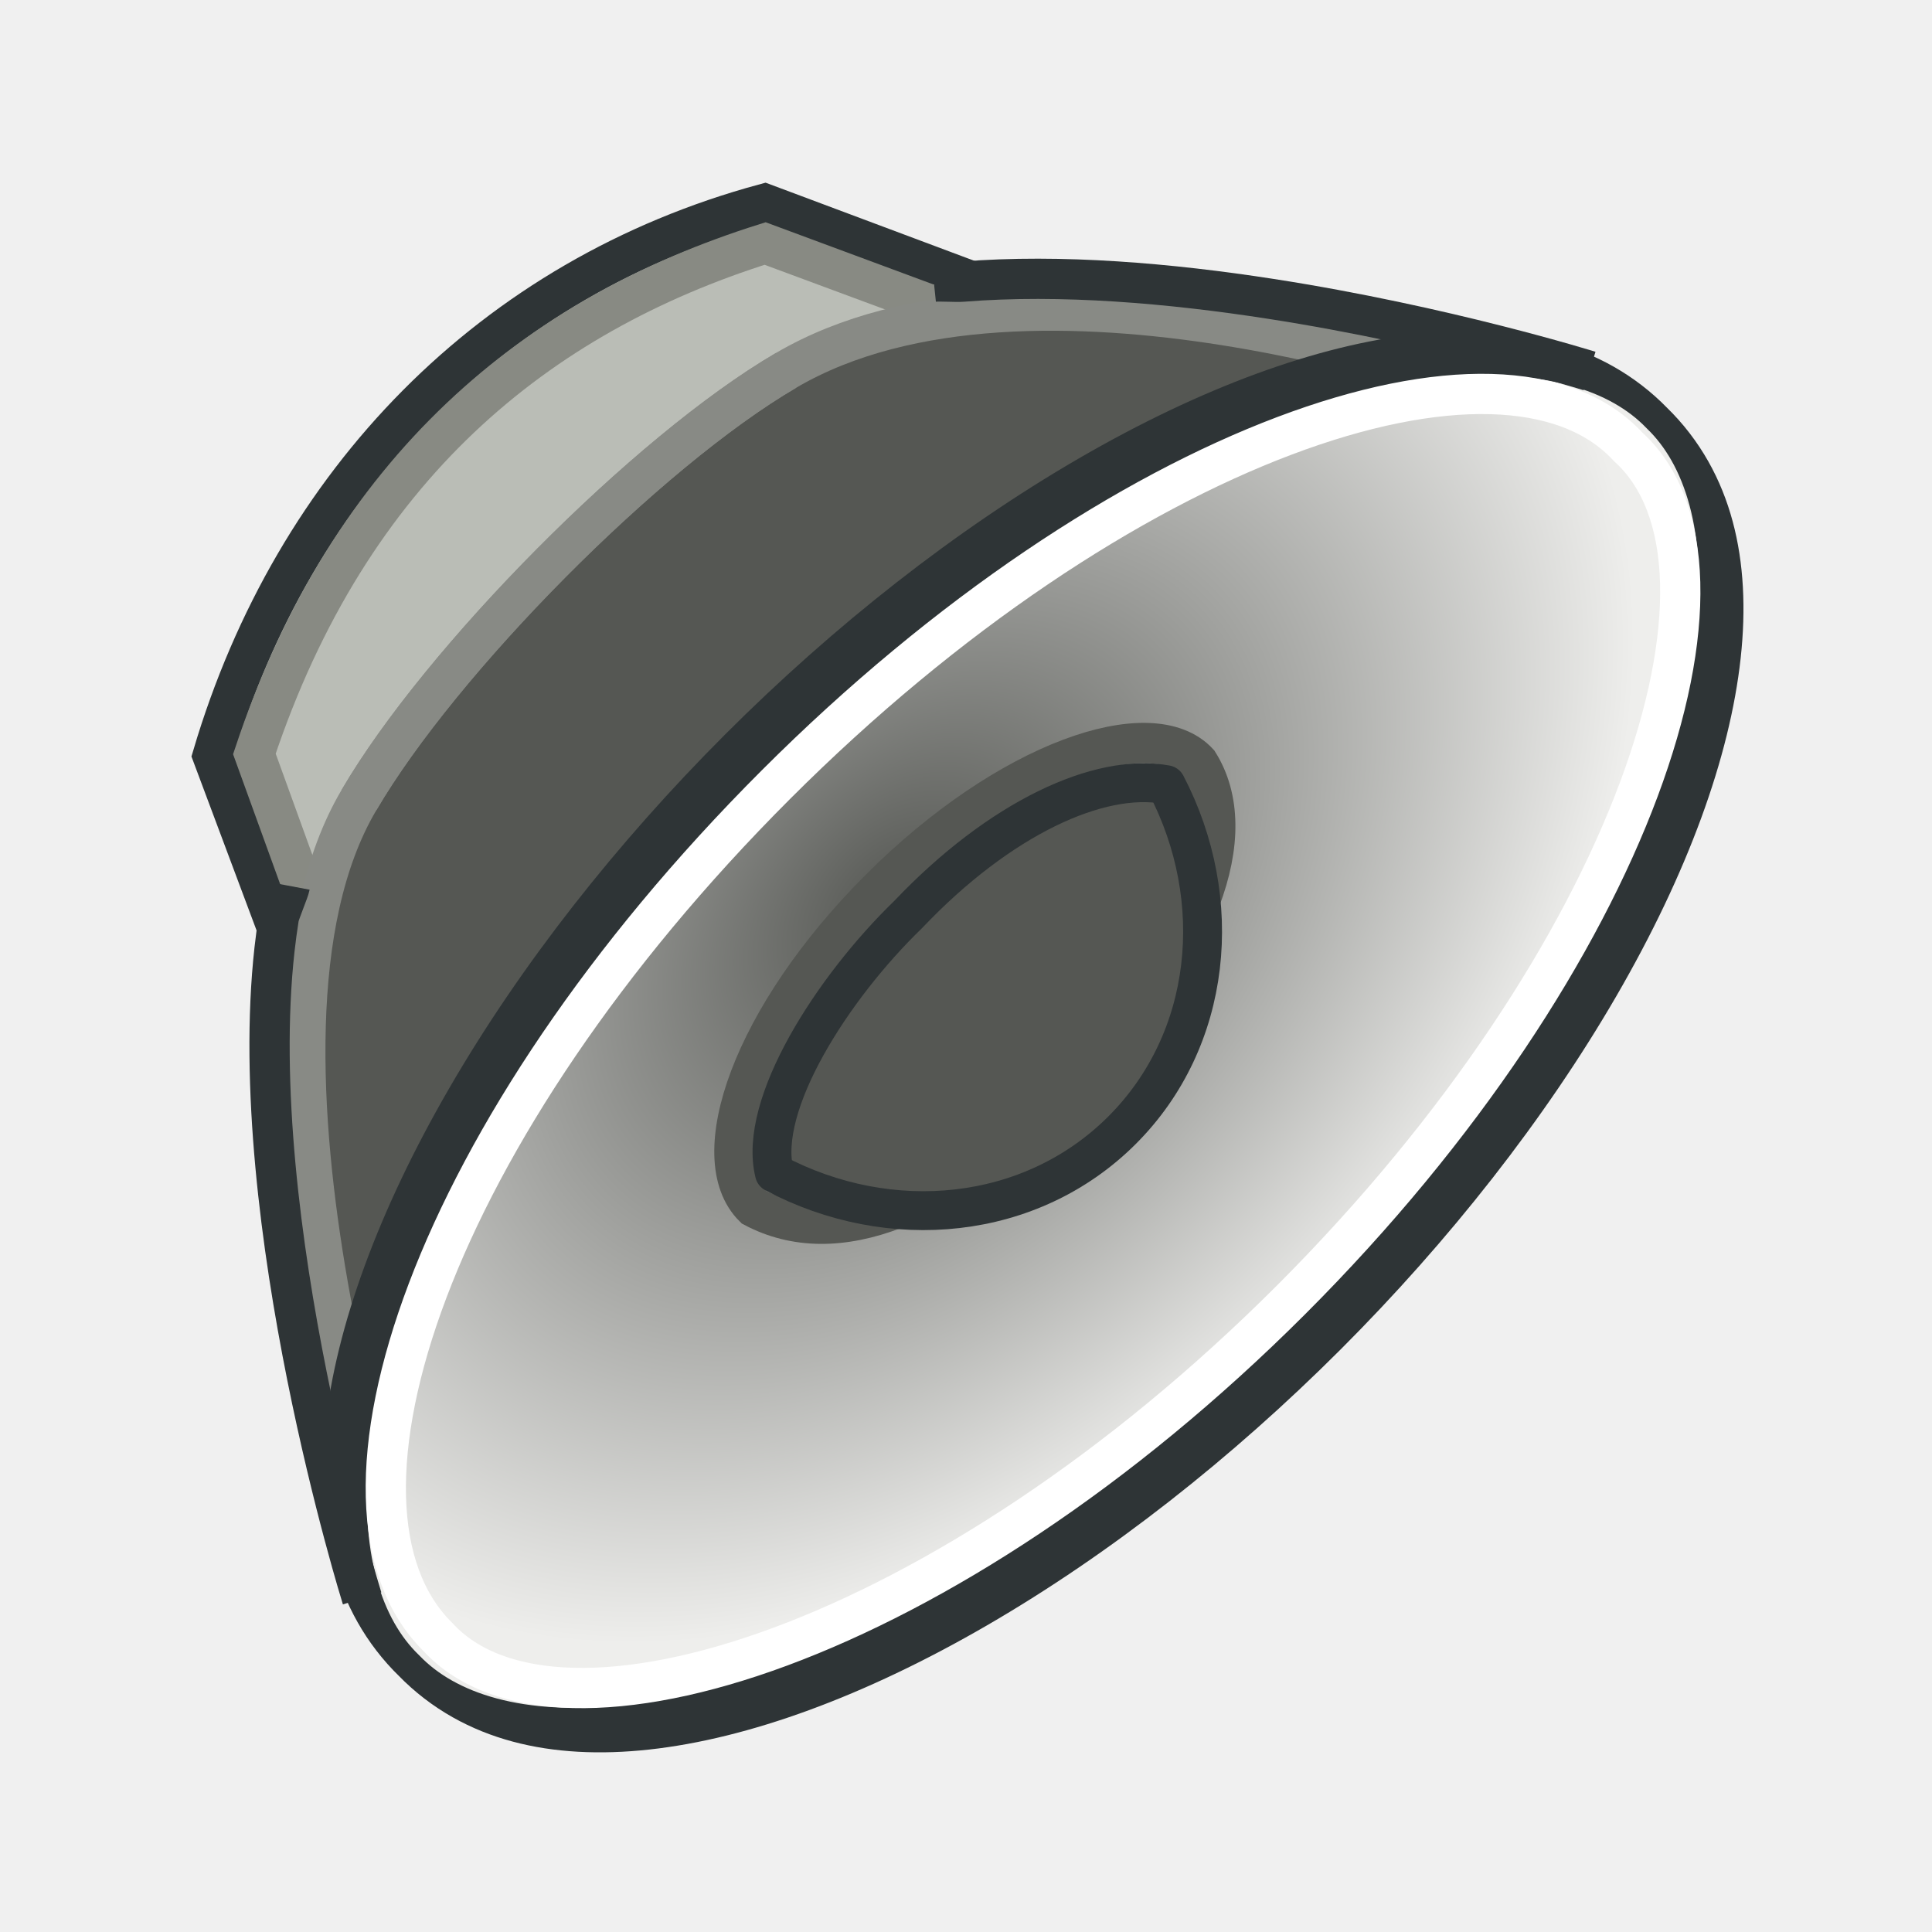
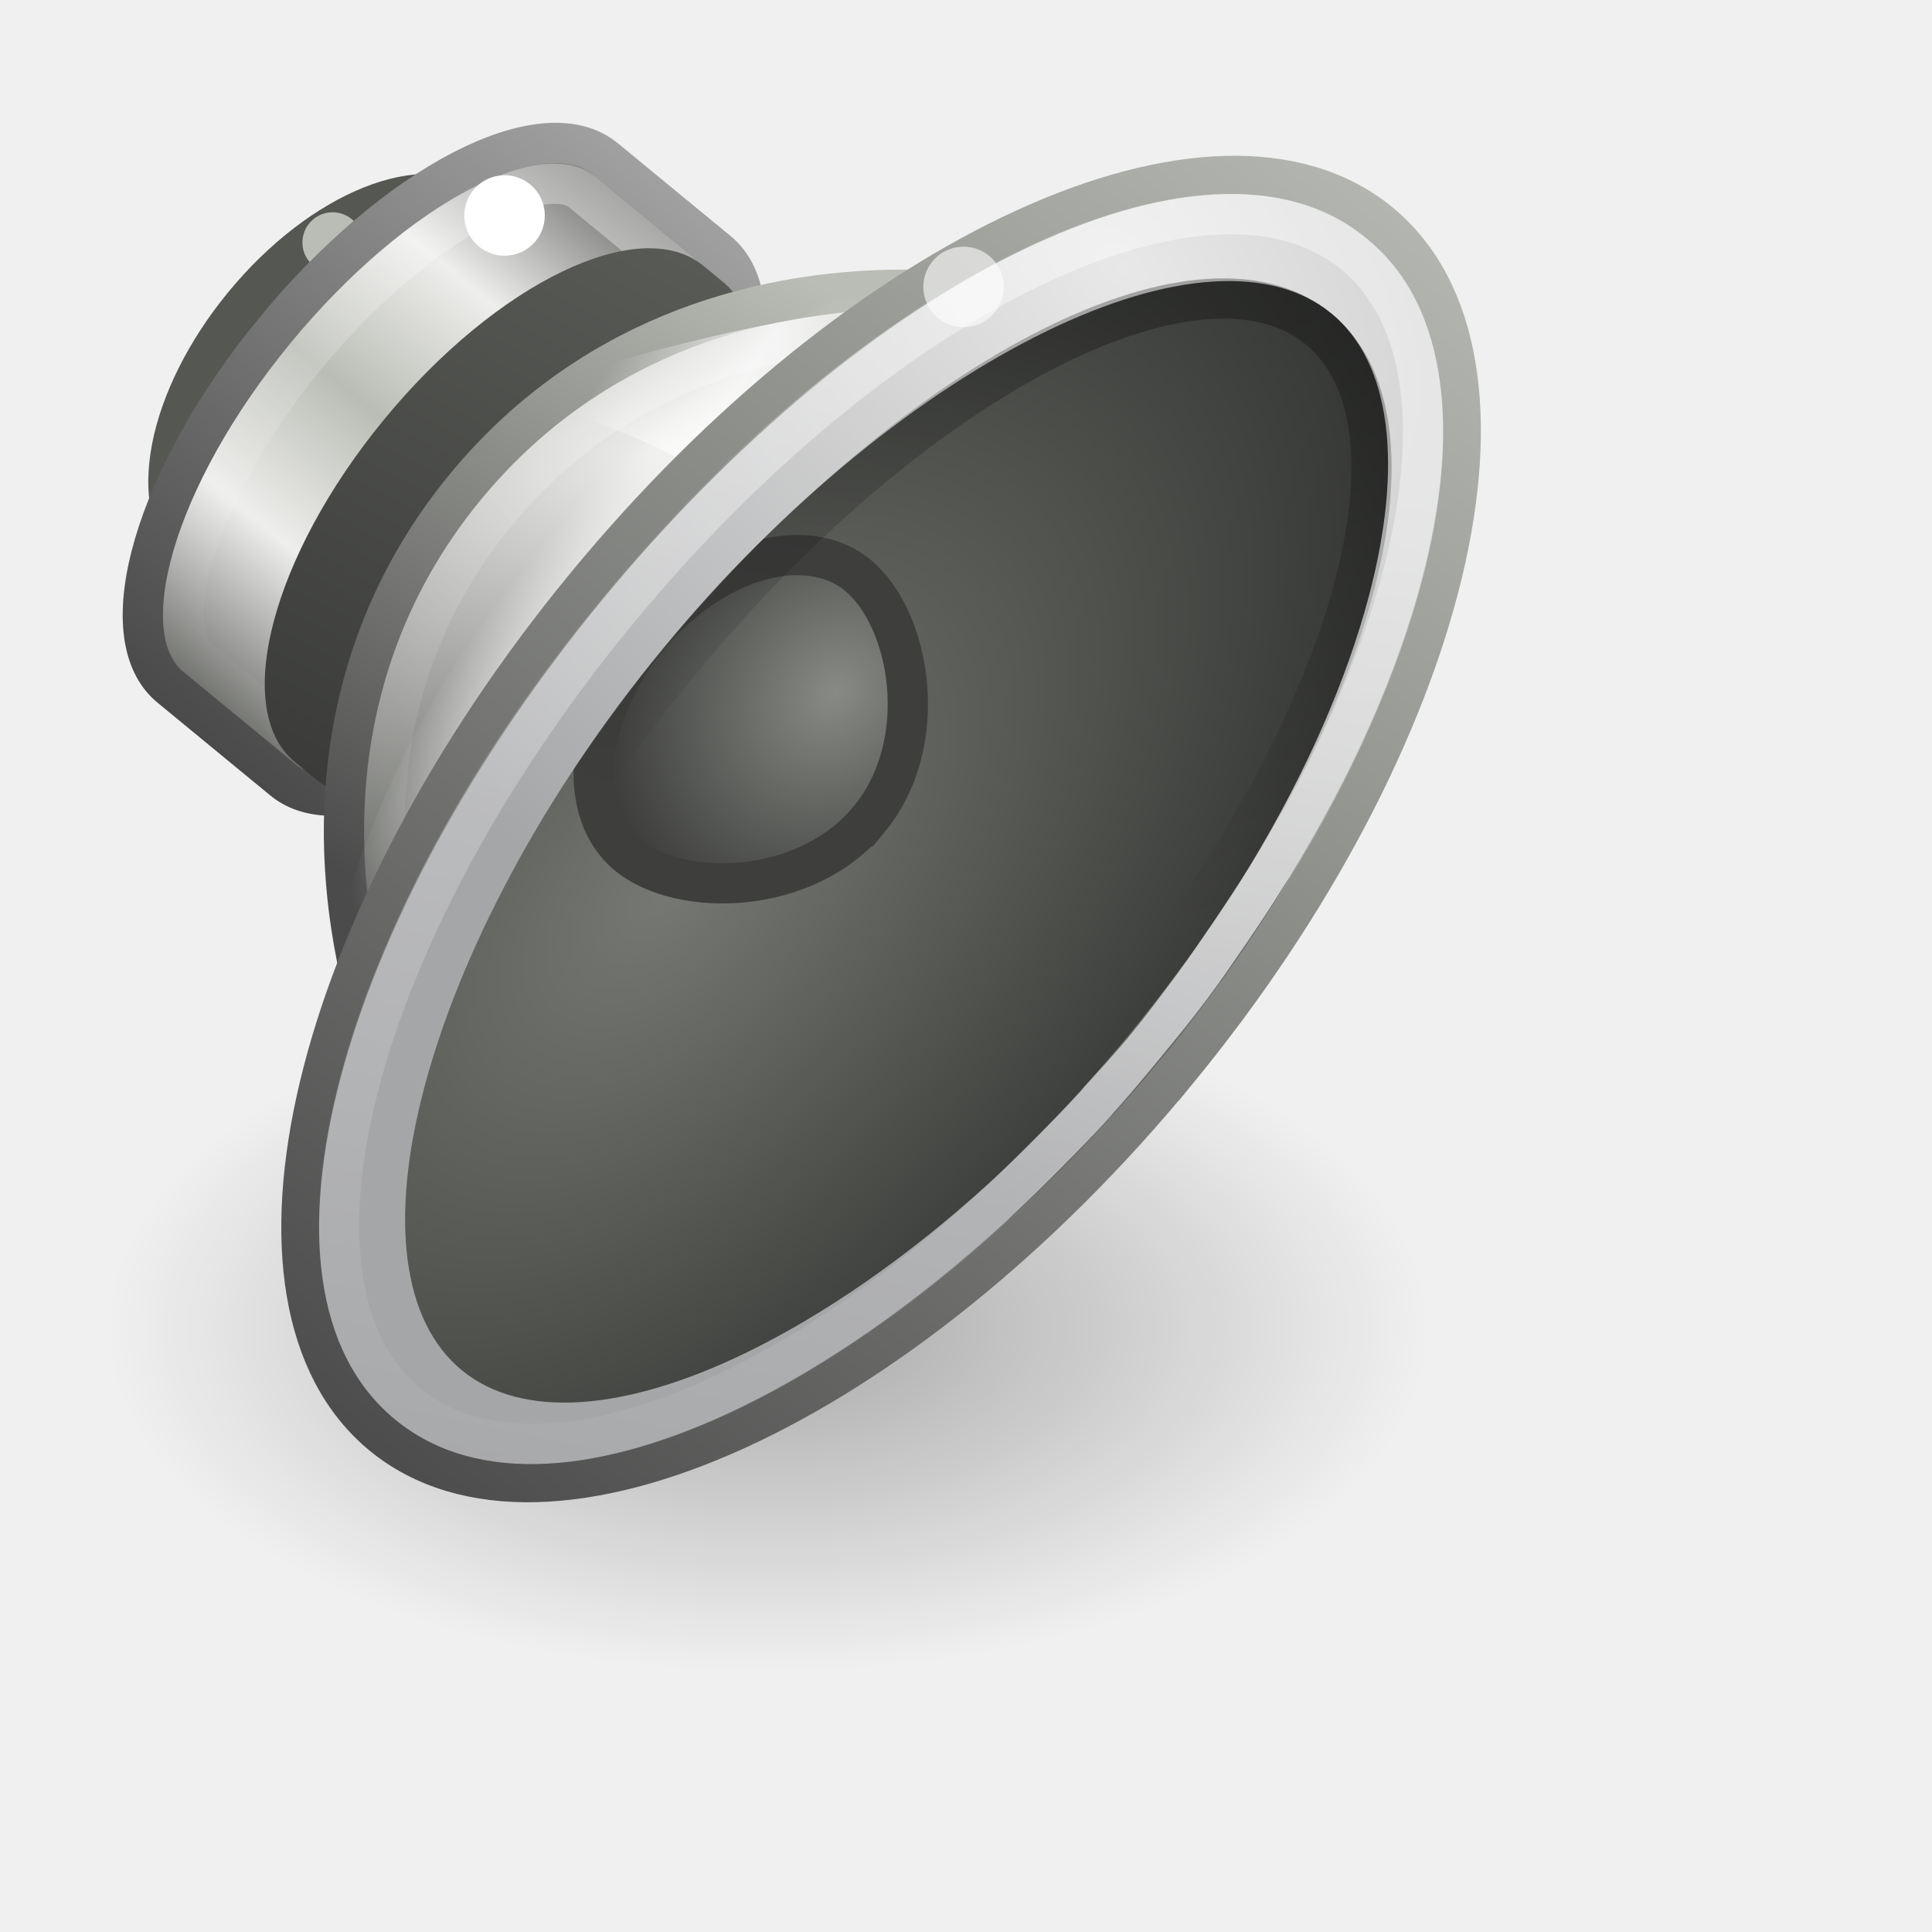
- <svg xmlns="http://www.w3.org/2000/svg" xmlns:xlink="http://www.w3.org/1999/xlink" width="48" height="48" id="svg2643" version="1.0">
-   <defs id="defs2645">
-     <linearGradient id="linearGradient4389">
-       <stop style="stop-color:#555753;stop-opacity:1;" offset="0" id="stop4391" />
-       <stop id="stop4393" offset="1" style="stop-color:#eeeeec;stop-opacity:1;" />
+ <svg xmlns="http://www.w3.org/2000/svg" xmlns:xlink="http://www.w3.org/1999/xlink" viewBox="0 0 48 48" id="svg6476" height="48" width="48" version="1.0">
+   <defs id="defs6478">
+     <linearGradient id="linearGradient17123">
+       <stop offset="0" style="stop-color:#000000;stop-opacity:1" id="stop17125" />
+       <stop offset="1" style="stop-color:#000000;stop-opacity:0" id="stop17127" />
    </linearGradient>
-     <linearGradient id="linearGradient4325">
-       <stop id="stop4327" offset="0" style="stop-color:#2e3436;stop-opacity:1;" />
-       <stop style="stop-color:#eeeeec;stop-opacity:1;" offset="1" id="stop4329" />
+     <linearGradient id="linearGradient6700">
+       <stop offset="0" style="stop-color:#ffffff;stop-opacity:1" id="stop6702" />
+       <stop offset="1" style="stop-color:#ffffff;stop-opacity:0" id="stop6704" />
    </linearGradient>
-     <linearGradient id="linearGradient21608">
-       <stop style="stop-color:#888a85;stop-opacity:1" offset="0" id="stop21610" />
-       <stop style="stop-color:#2e3436;stop-opacity:1" offset="1" id="stop21612" />
+     <linearGradient id="linearGradient6628">
+       <stop offset="0" style="stop-color:#000000;stop-opacity:1" id="stop6630" />
+       <stop offset="1" style="stop-color:#000000;stop-opacity:0" id="stop6632" />
    </linearGradient>
-     <linearGradient id="linearGradient15341">
-       <stop style="stop-color:#888a85;stop-opacity:1" offset="0" id="stop15343" />
-       <stop style="stop-color:#555753;stop-opacity:1" offset="1" id="stop15345" />
+     <linearGradient id="linearGradient3844">
+       <stop offset="0" style="stop-color:#e8e8e8;stop-opacity:1" id="stop3846" />
+       <stop offset="1" style="stop-color:#a5a6a8;stop-opacity:1" id="stop3848" />
    </linearGradient>
-     <linearGradient id="linearGradient6371">
-       <stop style="stop-color:#888a85;stop-opacity:1" offset="0" id="stop6373" />
-       <stop style="stop-color:#d3d7cf;stop-opacity:1;" offset="1" id="stop6375" />
+     <linearGradient id="linearGradient6589-510-471-936">
+       <stop offset="0" style="stop-color:#878a85;stop-opacity:1" id="stop5849" />
+       <stop offset="1" style="stop-color:#3e3f3d;stop-opacity:1" id="stop5851" />
    </linearGradient>
-     <linearGradient id="linearGradient10872">
-       <stop id="stop10874" offset="0" style="stop-color:#888a85;stop-opacity:1" />
-       <stop style="stop-color:#9e9e92;stop-opacity:1;" offset="0.253" id="stop10876" />
-       <stop id="stop10878" offset="1" style="stop-color:#555753;stop-opacity:1" />
+     <linearGradient id="linearGradient6643">
+       <stop offset="0" style="stop-color:#4c4c4c;stop-opacity:1" id="stop6645" />
+       <stop offset="1" style="stop-color:#d3d7cf;stop-opacity:1" id="stop6647" />
    </linearGradient>
-     <linearGradient id="linearGradient5254">
-       <stop id="stop5256" offset="0" style="stop-color:#707469;stop-opacity:1;" />
-       <stop id="stop5258" offset="1" style="stop-color:#2e3335;stop-opacity:1;" />
+     <linearGradient id="linearGradient4718">
+       <stop offset="0" style="stop-color:#767973;stop-opacity:1" id="stop4720" />
+       <stop offset="1" style="stop-color:#202120;stop-opacity:1" id="stop4722" />
    </linearGradient>
-     <linearGradient id="linearGradient10055">
-       <stop style="stop-color:#bebebe;stop-opacity:1;" offset="0" id="stop10057" />
-       <stop id="stop10061" offset="0.375" style="stop-color:#e8e8e8;stop-opacity:1;" />
-       <stop style="stop-color:#5c5c5c;stop-opacity:1;" offset="1" id="stop10059" />
+     <linearGradient id="linearGradient6573">
+       <stop offset="0" style="stop-color:#ffffff;stop-opacity:1" id="stop6575" />
+       <stop offset="1" style="stop-color:#ffffff;stop-opacity:0" id="stop6577" />
    </linearGradient>
-     <linearGradient id="linearGradient4841">
-       <stop id="stop4843" offset="0" style="stop-color:#babdb6;stop-opacity:1;" />
-       <stop style="stop-color:#fcaf3e;stop-opacity:0.941;" offset="0" id="stop4845" />
-       <stop id="stop4847" offset="1" style="stop-color:#babdb6;stop-opacity:1;" />
-       <stop style="stop-color:#eeeeec;stop-opacity:1;" offset="1" id="stop4849" />
+     <linearGradient id="linearGradient6379">
+       <stop offset="0" style="stop-color:#ffffff;stop-opacity:0" id="stop6381" />
+       <stop offset="0.5" style="stop-color:#ffffff;stop-opacity:1" id="stop21606" />
+       <stop offset="1" style="stop-color:#ffffff;stop-opacity:0" id="stop6383" />
    </linearGradient>
-     <linearGradient id="linearGradient4809">
-       <stop style="stop-color:#babdb6;stop-opacity:1;" offset="0" id="stop4811" />
-       <stop id="stop4813" offset="0" style="stop-color:#ad7fa8;stop-opacity:1;" />
-       <stop style="stop-color:#babdb6;stop-opacity:1;" offset="1" id="stop4815" />
-       <stop id="stop4817" offset="1" style="stop-color:#eeeeec;stop-opacity:1;" />
+     <linearGradient id="linearGradient6651">
+       <stop offset="0" style="stop-color:#ffffff;stop-opacity:1" id="stop6653" />
+       <stop offset="1" style="stop-color:#ffffff;stop-opacity:0" id="stop6655" />
    </linearGradient>
-     <linearGradient id="linearGradient3345">
-       <stop id="stop3347" offset="0" style="stop-color:#babdb6;stop-opacity:1;" />
-       <stop style="stop-color:#729fcf;stop-opacity:1;" offset="0" id="stop3351" />
-       <stop id="stop3355" offset="1" style="stop-color:#babdb6;stop-opacity:1;" />
-       <stop style="stop-color:#eeeeec;stop-opacity:1;" offset="1" id="stop3349" />
+     <linearGradient id="linearGradient5292">
+       <stop offset="0" style="stop-color:#4b4b4b;stop-opacity:1" id="stop5294" />
+       <stop offset="1" style="stop-color:#babdb6;stop-opacity:1" id="stop5296" />
    </linearGradient>
-     <linearGradient id="linearGradient3223">
-       <stop style="stop-color:#eeeeec;stop-opacity:1;" offset="0" id="stop3225" />
-       <stop style="stop-color:#babdb6;stop-opacity:1;" offset="1" id="stop3227" />
+     <linearGradient id="linearGradient6633">
+       <stop offset="0" style="stop-color:#eeeeec;stop-opacity:1" id="stop6635" />
+       <stop offset="1" style="stop-color:#61635f;stop-opacity:1" id="stop6637" />
    </linearGradient>
-     <linearGradient id="linearGradient3503">
-       <stop style="stop-color:#babdb6;stop-opacity:1;" offset="0" id="stop3239" />
-       <stop id="stop3507" offset="1" style="stop-color:#eeeeec;stop-opacity:1;" />
+     <linearGradient id="linearGradient6546-397-668-696-989">
+       <stop offset="0" style="stop-color:#383937;stop-opacity:1" id="stop4870" />
+       <stop offset="1" style="stop-color:#595b57;stop-opacity:1" id="stop4872" />
    </linearGradient>
-     <radialGradient xlink:href="#linearGradient3503" id="radialGradient3501" cx="22.276" cy="32.249" fx="22.276" fy="32.249" r="20.319" gradientTransform="matrix(1,0,0,0.2366258,0,24.61794)" gradientUnits="userSpaceOnUse" />
-     <radialGradient xlink:href="#linearGradient3503" id="radialGradient3500" gradientUnits="userSpaceOnUse" gradientTransform="matrix(1,0,0,0.2366258,0,24.61794)" cx="22.276" cy="32.249" fx="22.276" fy="32.249" r="20.319" />
-     <radialGradient xlink:href="#linearGradient3503" id="radialGradient3232" gradientUnits="userSpaceOnUse" gradientTransform="matrix(-1.053831,-6.3027391e-8,1.2877417e-8,-0.7232676,47.47493,42.42039)" cx="22.276" cy="21.52" fx="22.276" fy="21.52" r="20.319" spreadMethod="reflect" />
-     <radialGradient xlink:href="#linearGradient3503" id="radialGradient5689" gradientUnits="userSpaceOnUse" gradientTransform="matrix(-1.046908,0,0,0.4796469,270.3786,38.42767)" cx="22.276" cy="32.249" fx="22.276" fy="32.249" r="20.319" />
-     <radialGradient xlink:href="#linearGradient4325" id="radialGradient4359" gradientUnits="userSpaceOnUse" gradientTransform="matrix(-1.053831,-6.3027391e-8,1.2877417e-8,-0.7232676,-52.44726,-106.1479)" spreadMethod="pad" cx="22.276" cy="21.099" fx="22.276" fy="21.099" r="20.319" />
-     <radialGradient xlink:href="#linearGradient3503" id="radialGradient5015" gradientUnits="userSpaceOnUse" gradientTransform="matrix(-1.053831,-6.3027391e-8,1.2877417e-8,-0.7232676,42.72008,-107.8985)" spreadMethod="pad" cx="22.276" cy="21.52" fx="22.276" fy="21.52" r="20.319" />
-     <radialGradient xlink:href="#linearGradient3503" id="radialGradient5062" gradientUnits="userSpaceOnUse" gradientTransform="matrix(-1.053831,-6.3027391e-8,1.2877417e-8,-0.7232676,98.72007,-107.8985)" spreadMethod="pad" cx="22.276" cy="21.52" fx="22.276" fy="21.52" r="20.319" />
-     <radialGradient xlink:href="#linearGradient4325" id="radialGradient5064" gradientUnits="userSpaceOnUse" gradientTransform="matrix(-1.053831,-6.3027391e-8,1.2877417e-8,-0.7232676,98.72007,-107.8985)" spreadMethod="pad" cx="22.276" cy="21.099" fx="22.276" fy="21.099" r="20.319" />
-     <radialGradient xlink:href="#linearGradient4389" id="radialGradient5110" gradientUnits="userSpaceOnUse" gradientTransform="matrix(-1.053831,-6.3027391e-8,1.2877417e-8,-0.7232676,142.7201,-107.8985)" spreadMethod="pad" cx="22.276" cy="21.099" fx="22.276" fy="21.099" r="20.319" />
-     <radialGradient xlink:href="#linearGradient4389" id="radialGradient3863" gradientUnits="userSpaceOnUse" gradientTransform="matrix(-1.053831,-6.3027391e-8,1.2877417e-8,-0.7232676,92.72007,-107.8985)" spreadMethod="pad" cx="22.276" cy="21.099" fx="22.276" fy="21.099" r="20.319" />
-     <radialGradient xlink:href="#linearGradient4389" id="radialGradient3865" gradientUnits="userSpaceOnUse" gradientTransform="matrix(-1.053831,-6.3027391e-8,1.2877417e-8,-0.7232676,92.72007,-107.8985)" spreadMethod="pad" cx="22.276" cy="21.099" fx="22.276" fy="21.099" r="20.319" />
-     <radialGradient xlink:href="#linearGradient4389" id="radialGradient3906" gradientUnits="userSpaceOnUse" gradientTransform="matrix(-1.053831,-6.3027391e-8,1.2877417e-8,-0.7232676,92.72007,-107.8985)" spreadMethod="pad" cx="22.276" cy="21.099" fx="22.276" fy="21.099" r="20.319" />
-     <radialGradient xlink:href="#linearGradient4389" id="radialGradient7260" gradientUnits="userSpaceOnUse" gradientTransform="matrix(-1.053831,-6.3027391e-8,1.2877417e-8,-0.7232676,47.51657,40.37876)" spreadMethod="pad" cx="22.276" cy="21.099" fx="22.276" fy="21.099" r="20.319" />
+     <linearGradient id="linearGradient6531">
+       <stop offset="0" style="stop-color:#ffffff;stop-opacity:1" id="stop6533" />
+       <stop offset="1" style="stop-color:#ffffff;stop-opacity:0" id="stop6535" />
+     </linearGradient>
+     <linearGradient id="linearGradient3858">
+       <stop offset="0" style="stop-color:#a0a0a0;stop-opacity:1" id="stop3860" />
+       <stop offset="1" style="stop-color:#4a4a4a;stop-opacity:1" id="stop3862" />
+     </linearGradient>
+     <linearGradient id="linearGradient5262">
+       <stop offset="0" style="stop-color:#babdb6;stop-opacity:1" id="stop5264" />
+       <stop offset="0.437" style="stop-color:#eeeeec;stop-opacity:1" id="stop5266" />
+       <stop offset="1" style="stop-color:#555753;stop-opacity:1" id="stop5268" />
+     </linearGradient>
+     <radialGradient gradientTransform="matrix(1.536591,0,0,0.7999924,1.559399,3.50987)" gradientUnits="userSpaceOnUse" xlink:href="#linearGradient17123" id="radialGradient2484" fy="36.863" fx="11.402" r="10.695" cy="36.863" cx="11.402" />
+     <linearGradient gradientTransform="matrix(1.096632,-0.01771301,0.01803926,1.116835,-2.419304,-6.921553)" gradientUnits="userSpaceOnUse" xlink:href="#linearGradient6700" id="linearGradient2518" y2="46.259" x2="29.694" y1="21.27" x1="16.79" />
+     <linearGradient gradientTransform="matrix(0.903108,-0.01458715,0.01608909,0.9960965,3.021583,-3.63541)" gradientUnits="userSpaceOnUse" xlink:href="#linearGradient6628" id="linearGradient2522" y2="26.354" x2="29.893" y1="12.159" x1="23.238" />
+     <radialGradient gradientTransform="matrix(3.987999,0.05259819,-0.04086024,-2.529706,-99.40242,114.6096)" gradientUnits="userSpaceOnUse" xlink:href="#linearGradient3844" id="radialGradient2525" fy="42.261" fx="30.685" r="8.228" cy="42.261" cx="30.685" />
+     <radialGradient gradientTransform="matrix(1.309223,-0.02114677,0.02520207,1.56029,-5.155679,-9.456514)" gradientUnits="userSpaceOnUse" xlink:href="#linearGradient6589-510-471-936" id="radialGradient2528" fy="20.434" fx="20.884" r="4" cy="20.434" cx="20.884" />
+     <radialGradient gradientTransform="matrix(2.094629,0.06935096,-0.1209478,3.677939,-22.19035,-84.44546)" gradientUnits="userSpaceOnUse" xlink:href="#linearGradient4718" id="radialGradient2531" fy="30.233" fx="23.165" r="8.189" cy="30.233" cx="23.165" />
+     <linearGradient gradientTransform="matrix(1.225646,-0.01979688,0.01901434,1.177205,-5.704156,-8.555509)" gradientUnits="userSpaceOnUse" xlink:href="#linearGradient6643" id="linearGradient2533" y2="0.31" x2="33.431" y1="45.052" x1="33.431" />
+     <linearGradient gradientTransform="matrix(0.9032913,-0.01459006,0.01406615,0.8708542,6.31709,4.983276)" gradientUnits="userSpaceOnUse" xlink:href="#linearGradient6573" id="linearGradient2536" y2="35.458" x2="11.324" y1="4.811" x1="19.24" />
+     <linearGradient gradientTransform="matrix(0.6665798,-0.01076669,0.01615005,0.9998695,5.373473,-0.8409541)" gradientUnits="userSpaceOnUse" xlink:href="#linearGradient6379" id="linearGradient2539" y2="21.75" x2="11.438" y1="20.334" x1="20.226" />
+     <radialGradient gradientTransform="matrix(-0.3217342,0.00519671,-0.02079234,-1.287278,25.54939,58.67044)" gradientUnits="userSpaceOnUse" xlink:href="#linearGradient6651" id="radialGradient2542" fy="27.053" fx="23.987" r="7.75" cy="27.053" cx="23.987" />
+     <radialGradient gradientTransform="matrix(0.7215875,0.5105606,-0.908924,1.193324,25.79575,-6.879863)" gradientUnits="userSpaceOnUse" xlink:href="#linearGradient6633" id="radialGradient2545" fy="18.817" fx="9.32" r="12.5" cy="18.817" cx="9.32" />
+     <linearGradient gradientTransform="matrix(0.9113395,-0.01472014,0.01419247,0.8786732,6.165419,4.813647)" gradientUnits="userSpaceOnUse" xlink:href="#linearGradient5292" id="linearGradient2547" y2="12.064" x2="4.643" y1="33.047" x1="7.75" />
+     <linearGradient gradientTransform="rotate(-0.9253705,172.3641,4123.277)" gradientUnits="userSpaceOnUse" xlink:href="#linearGradient6546-397-668-696-989" id="linearGradient2550" y2="14" x2="77.125" y1="31.561" x1="80.693" />
+     <linearGradient gradientTransform="matrix(0.8936334,-0.01443412,0.01615005,0.9998695,4.687644,2.170515)" gradientUnits="userSpaceOnUse" xlink:href="#linearGradient6531" id="linearGradient2553" y2="30.001" x2="5.101" y1="14.051" x1="9.883" />
+     <linearGradient spreadMethod="reflect" gradientTransform="matrix(0.00739407,0.4577748,-0.4322296,0.00698141,-9.20448,-22.46882)" gradientUnits="userSpaceOnUse" xlink:href="#linearGradient5262" id="linearGradient2556" y2="-41.092" x2="82.681" y1="-41.092" x1="102.357" />
+     <linearGradient gradientTransform="rotate(89.07463,44.55834,-25.34463)" gradientUnits="userSpaceOnUse" xlink:href="#linearGradient3858" id="linearGradient2558" y2="8.293" x2="102.426" y1="8.293" x1="84.426" />
  </defs>
-   <g id="layer1">
-     <g id="g7248" transform="matrix(-0.7071068,0.7071068,0.7071068,0.7071068,21.49038,-12.28865)">
-       <path id="path5365" d="M 14.033,10.506 C 20.104,7.024 27.176,7.114 33.426,10.506 L 35.426,14.899 L 12.033,14.899 L 14.033,10.506 z" style="fill:#babdb6;fill-opacity:1;fill-rule:nonzero;stroke:#2e3436;stroke-width:1;stroke-linecap:butt;stroke-linejoin:miter;marker:none;marker-start:none;marker-mid:none;marker-end:none;stroke-miterlimit:4;stroke-dashoffset:0;stroke-opacity:1;visibility:visible;display:inline;overflow:visible;enable-background:accumulate" />
-       <path d="M 45.604,27.935 C 45.604,27.935 41.057,19.248 35.743,14.996 C 35.532,14.827 35.32,14.666 35.108,14.512 C 34.606,14.149 34.098,13.829 33.588,13.564 C 33.019,13.268 32.448,13.039 31.877,12.892 C 27.994,11.872 20.161,11.829 16.288,12.846 C 15.448,13.065 14.606,13.457 13.776,13.978 C 13.15,14.369 12.531,14.833 11.925,15.35 C 10.053,16.943 8.296,19.038 6.817,21.06 C 4.22,24.609 2.479,27.935 2.479,27.935" style="fill:#babdb6;fill-opacity:1;fill-rule:evenodd;stroke:none;stroke-width:1px;stroke-linecap:butt;stroke-linejoin:miter;stroke-opacity:1" id="path5367" />
-       <path style="fill:none;fill-opacity:1;fill-rule:nonzero;stroke:#888a83;stroke-width:1;stroke-linecap:butt;stroke-linejoin:miter;marker:none;marker-start:none;marker-mid:none;marker-end:none;stroke-miterlimit:4;stroke-dashoffset:0;stroke-opacity:1;visibility:visible;display:inline;overflow:visible;enable-background:accumulate" d="M 12.534,15.979 L 14.722,11.213 C 19.983,8.47 25.942,7.846 32.661,11.207 L 34.629,15.411" id="path5369" />
-       <path d="M 44.709,28.524 C 44.709,28.524 38.401,15.595 31.638,13.856 C 27.755,12.836 20.453,12.793 16.58,13.81 C 9.735,15.595 4.74,26.274 4.74,26.274" style="fill:#555753;fill-opacity:1;fill-rule:evenodd;stroke:#888a85;stroke-width:1px;stroke-linecap:butt;stroke-linejoin:miter;stroke-opacity:1" id="path5371" />
-       <path transform="matrix(1.046908,0,0,2.027027,0.7198796,-35.40961)" d="M 43.214,32.241 A 20.938,4.955 0 1 1 1.339,32.241 A 20.938,4.955 0 1 1 43.214,32.241 z" id="path5373" style="fill:#eeeeec;fill-opacity:1;fill-rule:nonzero;stroke:#2e3436;stroke-width:0.686;stroke-linecap:butt;stroke-linejoin:miter;marker:none;marker-start:none;marker-mid:none;marker-end:none;stroke-miterlimit:4;stroke-dasharray:none;stroke-dashoffset:0;stroke-opacity:1;visibility:visible;display:inline;overflow:visible;enable-background:accumulate" />
-       <path style="fill:url(#radialGradient7260);fill-opacity:1;fill-rule:nonzero;stroke:#ffffff;stroke-width:1;stroke-linecap:butt;stroke-linejoin:miter;marker:none;marker-start:none;marker-mid:none;marker-end:none;stroke-miterlimit:4;stroke-dashoffset:0;stroke-opacity:1;visibility:visible;display:inline;overflow:visible;enable-background:accumulate" d="M 44.951,29.944 C 45.141,34.352 36.141,39.01 24.042,39.01 C 11.942,39.01 2.911,34.415 3.132,29.944 C 2.943,25.378 11.942,20.909 24.042,20.909 C 36.141,20.909 44.983,25.283 44.951,29.944 z" id="path5375" />
-       <path style="fill:none;fill-opacity:1;fill-rule:nonzero;stroke:#555753;stroke-width:1;stroke-linecap:butt;stroke-linejoin:miter;marker:none;marker-start:none;marker-mid:none;marker-end:none;stroke-miterlimit:4;stroke-dasharray:none;stroke-dashoffset:0;stroke-opacity:1;visibility:visible;display:inline;overflow:visible;enable-background:accumulate" d="M 31.849,27.944 C 31.175,30.132 28.56,31.329 24.042,31.329 C 19.523,31.329 16.693,29.952 16.234,27.944 C 16.163,26.239 19.523,24.57 24.042,24.57 C 28.56,24.57 31.861,26.204 31.849,27.944 z" id="path5377" />
-       <path style="fill:#555753;fill-opacity:1;fill-rule:nonzero;stroke:#2e3436;stroke-width:0.966;stroke-linecap:butt;stroke-linejoin:round;marker:none;marker-start:none;marker-mid:none;marker-end:none;stroke-miterlimit:4;stroke-dashoffset:0;stroke-opacity:1;visibility:visible;display:inline;overflow:visible;enable-background:accumulate" d="M 17.184,27.765 C 18.154,30.844 20.853,33.061 24.027,33.061 C 27.222,33.061 29.934,30.816 30.889,27.707 C 29.988,26.207 26.608,25.471 23.998,25.514 C 20.694,25.428 18.142,26.373 17.184,27.765 z" id="path5379" />
-       <path id="path5381" style="fill:none;fill-opacity:1;fill-rule:evenodd;stroke:#2e3436;stroke-width:1px;stroke-linecap:butt;stroke-linejoin:miter;stroke-opacity:1" d="M 12.429,14.847 C 12.302,14.95 12.051,15.243 11.925,15.35 C 10.053,16.943 8.296,19.038 6.817,21.06 C 4.22,24.609 2.479,27.935 2.479,27.935 M 45.604,27.935 C 45.604,27.935 41.057,19.248 35.743,14.996 C 35.532,14.827 35.32,14.666 35.108,14.512 C 35.007,14.439 34.459,14.219 34.358,14.15" />
-       <path id="path5383" style="fill:none;fill-opacity:1;fill-rule:evenodd;stroke:#888a85;stroke-width:1px;stroke-linecap:butt;stroke-linejoin:miter;stroke-opacity:1" d="M 31.638,13.856 C 27.755,12.836 20.453,12.793 16.58,13.81" />
-     </g>
+   <path style="display:inline;opacity:0.3;fill:url(#radialGradient2484);fill-opacity:1;stroke:none" id="path16236" d="m 35.514,33 c 0,4.725 -7.358,8.556 -16.434,8.556 -9.076,0 -16.434,-3.831 -16.434,-8.556 0,-4.725 7.358,-8.556 16.434,-8.556 9.076,0 16.434,3.831 16.434,8.556 z" />
+   <g transform="rotate(40.3772,28.23294,16.93225)" id="g4895">
+     <path d="m 11.277,24.067 c 0.049,3.037 -1.254,5.521 -2.911,5.548 -1.657,0.027 -3.039,-2.414 -3.088,-5.451 -0.049,-3.037 1.254,-5.521 2.911,-5.548 1.657,-0.027 3.039,2.414 3.088,5.451 z" id="path5330" style="fill:#2e3436;fill-opacity:1;stroke:#555753;stroke-width:1;stroke-linecap:round;stroke-linejoin:miter;stroke-miterlimit:4;stroke-dasharray:none;stroke-dashoffset:0;stroke-opacity:1" />
+     <path d="m 6.704,21.547 c 0.007,0.414 -0.324,0.755 -0.738,0.762 -0.414,0.007 -0.755,-0.324 -0.762,-0.738 -0.007,-0.414 0.324,-0.755 0.738,-0.762 0.414,-0.007 0.755,0.324 0.762,0.738 z" id="path6659" style="display:inline;fill:#babdb6;fill-opacity:1;stroke:none" />
+     <path d="m 9.764,15.59 c -2.001,0.032 -3.563,3.866 -3.487,8.557 0.076,4.691 1.761,8.473 3.762,8.44 l 3.625,-0.059 c 2.001,-0.032 3.563,-3.866 3.487,-8.557 -0.076,-4.691 -1.761,-8.473 -3.762,-8.44 z" id="path2766" style="display:inline;overflow:visible;visibility:visible;fill:url(#linearGradient2556);fill-opacity:1;fill-rule:nonzero;stroke:url(#linearGradient2558);stroke-width:1;stroke-linecap:butt;stroke-linejoin:miter;stroke-miterlimit:4;stroke-dasharray:none;stroke-dashoffset:0;stroke-opacity:1;marker:none;enable-background:accumulate" />
+     <path d="m 9.837,16.589 c -0.47,0.008 -1.123,0.564 -1.673,1.934 -0.55,1.369 -0.923,3.391 -0.887,5.609 0.036,2.218 0.474,4.226 1.068,5.577 0.594,1.351 1.264,1.886 1.734,1.878 l 3.575,-0.058 c 0.47,-0.008 1.123,-0.564 1.673,-1.934 0.55,-1.369 0.923,-3.391 0.887,-5.609 -0.036,-2.218 -0.474,-4.226 -1.068,-5.577 -0.594,-1.351 -1.264,-1.886 -1.734,-1.878 z" id="path5556" style="display:inline;opacity:0.4;fill:none;stroke:url(#linearGradient2553);stroke-width:1;stroke-linecap:round;stroke-linejoin:miter;stroke-miterlimit:4;stroke-dasharray:none;stroke-dashoffset:0;stroke-opacity:1" />
+     <path d="m 13.344,16.033 c -2.04,0.033 -3.639,3.636 -3.567,8.043 0.071,4.407 1.785,7.957 3.825,7.924 l 0.637,-0.01 c 2.04,-0.033 3.639,-3.636 3.567,-8.043 -0.071,-4.407 -1.785,-7.957 -3.825,-7.924 z" id="path6556" style="display:inline;fill:url(#linearGradient2550);fill-opacity:1;stroke:none" />
+     <path d="m 12.401,24.049 c 0.149,9.226 9.42,14.35 15.107,14.258 3.937,-0.064 6.894,-6.608 6.765,-14.611 C 34.144,15.693 30.977,9.247 27.04,9.31 21.353,9.402 12.252,14.823 12.401,24.049 Z" id="path1871" style="fill:url(#radialGradient2545);fill-opacity:1;stroke:url(#linearGradient2547);stroke-width:1;stroke-linecap:round;stroke-linejoin:miter;stroke-miterlimit:4;stroke-dasharray:none;stroke-dashoffset:0;stroke-opacity:1" />
+     <path d="M 35.273,23.679 C 35.425,33.067 30.959,40.751 25.299,40.843 19.639,40.934 14.928,33.398 14.776,24.01 14.624,14.623 19.09,6.939 24.75,6.847 30.41,6.756 35.122,14.292 35.273,23.679 Z" id="path6649" style="display:inline;fill:url(#radialGradient2542);fill-opacity:1;stroke:none" />
+     <path d="m 19.611,12.229 c -2.56,1.436 -5.398,5.361 -7.875,9.33 2.681,-1.17 5.459,-2.049 7.971,-1.879 z" id="path6639" style="display:inline;opacity:0.734;fill:url(#linearGradient2539);fill-opacity:1;fill-rule:evenodd;stroke:none" />
+     <path d="m 27.015,10.311 c -2.525,0.041 -6.054,1.346 -8.834,3.709 -2.781,2.362 -4.849,5.723 -4.779,10.013 0.069,4.29 2.245,7.582 5.1,9.853 2.855,2.271 6.424,3.462 8.949,3.421 1.429,-0.023 2.9,-1.304 4.033,-3.767 1.133,-2.463 1.852,-5.971 1.789,-9.829 -0.062,-3.857 -0.894,-7.341 -2.106,-9.766 -1.212,-2.425 -2.723,-3.658 -4.153,-3.635 z" id="path6567" style="display:inline;opacity:0.4;fill:none;stroke:url(#linearGradient2536);stroke-width:1;stroke-linecap:round;stroke-linejoin:miter;stroke-miterlimit:4;stroke-dasharray:none;stroke-dashoffset:0;stroke-opacity:1" />
+     <path d="M 35.273,23.679 C 35.447,34.448 31.336,43.246 26.09,43.33 20.844,43.415 16.45,34.754 16.276,23.986 16.102,13.218 20.214,4.42 25.46,4.335 c 5.246,-0.085 9.64,8.576 9.814,19.344 z" id="path1873" style="fill:url(#radialGradient2531);fill-opacity:1;stroke:url(#linearGradient2533);stroke-width:1;stroke-linecap:round;stroke-linejoin:miter;stroke-miterlimit:4;stroke-dasharray:none;stroke-dashoffset:0;stroke-opacity:1" />
+     <path d="m 25.391,23.839 c 0.04,2.484 -2.31,4.538 -3.993,4.565 -1.683,0.027 -3.082,-1.966 -3.122,-4.45 -0.04,-2.484 1.293,-4.521 2.977,-4.549 1.683,-0.027 4.098,1.95 4.139,4.434 z" id="path3672" style="fill:url(#radialGradient2528);fill-opacity:1;stroke:#3e3f3d;stroke-width:1;stroke-linecap:round;stroke-linejoin:miter;stroke-miterlimit:4;stroke-dashoffset:0;stroke-opacity:1" />
+     <path d="m 25.468,4.835 c -2.632,0.043 -4.821,2.328 -6.345,5.791 -1.524,3.463 -2.399,8.182 -2.316,13.352 0.083,5.169 1.111,9.858 2.746,13.27 1.635,3.412 3.896,5.625 6.529,5.583 2.632,-0.043 4.821,-2.328 6.345,-5.791 0.952,-2.164 1.659,-4.839 2.031,-7.784 0.012,-0.093 0.016,-0.188 0.027,-0.282 0.067,-0.568 0.117,-1.134 0.16,-1.722 0.042,-0.547 0.08,-1.094 0.098,-1.658 9.62e-4,-0.031 -0.002,-0.063 -0.002,-0.094 0.018,-0.596 0.012,-1.201 0.002,-1.813 -0.01,-0.644 -0.021,-1.279 -0.062,-1.905 -0.035,-0.556 -0.095,-1.113 -0.152,-1.654 -0.061,-0.586 -0.13,-1.15 -0.215,-1.715 -0.015,-0.095 -0.02,-0.186 -0.036,-0.281 C 33.811,15.201 33.018,12.55 31.996,10.418 30.362,7.006 28.1,4.793 25.468,4.835 Z m 0.532,1.992 c 1.922,-0.031 3.808,1.704 5.265,4.759 0.91,1.909 1.647,4.309 2.082,6.999 0.087,0.538 0.151,1.093 0.214,1.653 0.056,0.525 0.116,1.052 0.151,1.592 0.042,0.62 0.082,1.235 0.093,1.874 0.01,0.596 -0.016,1.171 -0.034,1.751 -0.001,0.041 0.003,0.084 0.002,0.125 -0.019,0.537 -0.058,1.074 -0.099,1.596 -0.045,0.562 -0.091,1.119 -0.161,1.659 -0.348,2.702 -1.007,5.124 -1.855,7.062 -1.357,3.1 -3.187,4.896 -5.109,4.927 -1.922,0.031 -3.808,-1.704 -5.265,-4.759 -1.457,-3.055 -2.463,-7.351 -2.54,-12.117 -0.077,-4.765 0.79,-9.092 2.147,-12.193 1.357,-3.1 3.187,-4.896 5.109,-4.927 z" id="path6605" style="display:inline;fill:url(#radialGradient2525);fill-opacity:1;stroke:none" />
+     <path d="m 33.274,23.712 c 0.147,9.112 -2.867,16.548 -6.733,16.611 -3.865,0.062 -7.118,-7.273 -7.266,-16.385 -0.147,-9.112 2.867,-16.548 6.733,-16.611 3.865,-0.062 7.118,7.273 7.266,16.385 z" id="path6615" style="display:inline;opacity:0.3;fill:none;stroke:url(#linearGradient2522);stroke-width:1;stroke-linecap:round;stroke-linejoin:miter;stroke-miterlimit:4;stroke-dasharray:none;stroke-dashoffset:0;stroke-opacity:1" />
+     <path d="m 9.774,18.265 c 0.009,0.552 -0.432,1.007 -0.984,1.016 -0.552,0.009 -1.007,-0.432 -1.016,-0.984 -0.009,-0.552 0.432,-1.007 0.984,-1.016 0.552,-0.009 1.007,0.432 1.016,0.984 z" id="path6661" style="display:inline;fill:#ffffff;fill-opacity:1;stroke:none" />
+     <path d="m 34.274,23.696 c 0.165,10.216 -3.506,18.559 -8.2,18.635 -4.694,0.076 -8.633,-8.144 -8.798,-18.36 -0.165,-10.216 3.506,-18.559 8.2,-18.635 4.694,-0.076 8.633,8.144 8.798,18.36 z" id="path6698" style="display:inline;opacity:0.4;fill:none;stroke:url(#linearGradient2518);stroke-width:1;stroke-linecap:round;stroke-linejoin:miter;stroke-miterlimit:4;stroke-dasharray:none;stroke-dashoffset:0;stroke-opacity:1" />
+     <path d="m 19.611,12.229 c 0.009,0.552 -0.432,1.007 -0.984,1.016 -0.552,0.009 -1.007,-0.432 -1.016,-0.984 -0.009,-0.552 0.432,-1.007 0.984,-1.016 0.552,-0.009 1.007,0.432 1.016,0.984 z" id="path5501" style="display:inline;opacity:0.6;fill:#ffffff;fill-opacity:1;stroke:none" />
  </g>
</svg>
